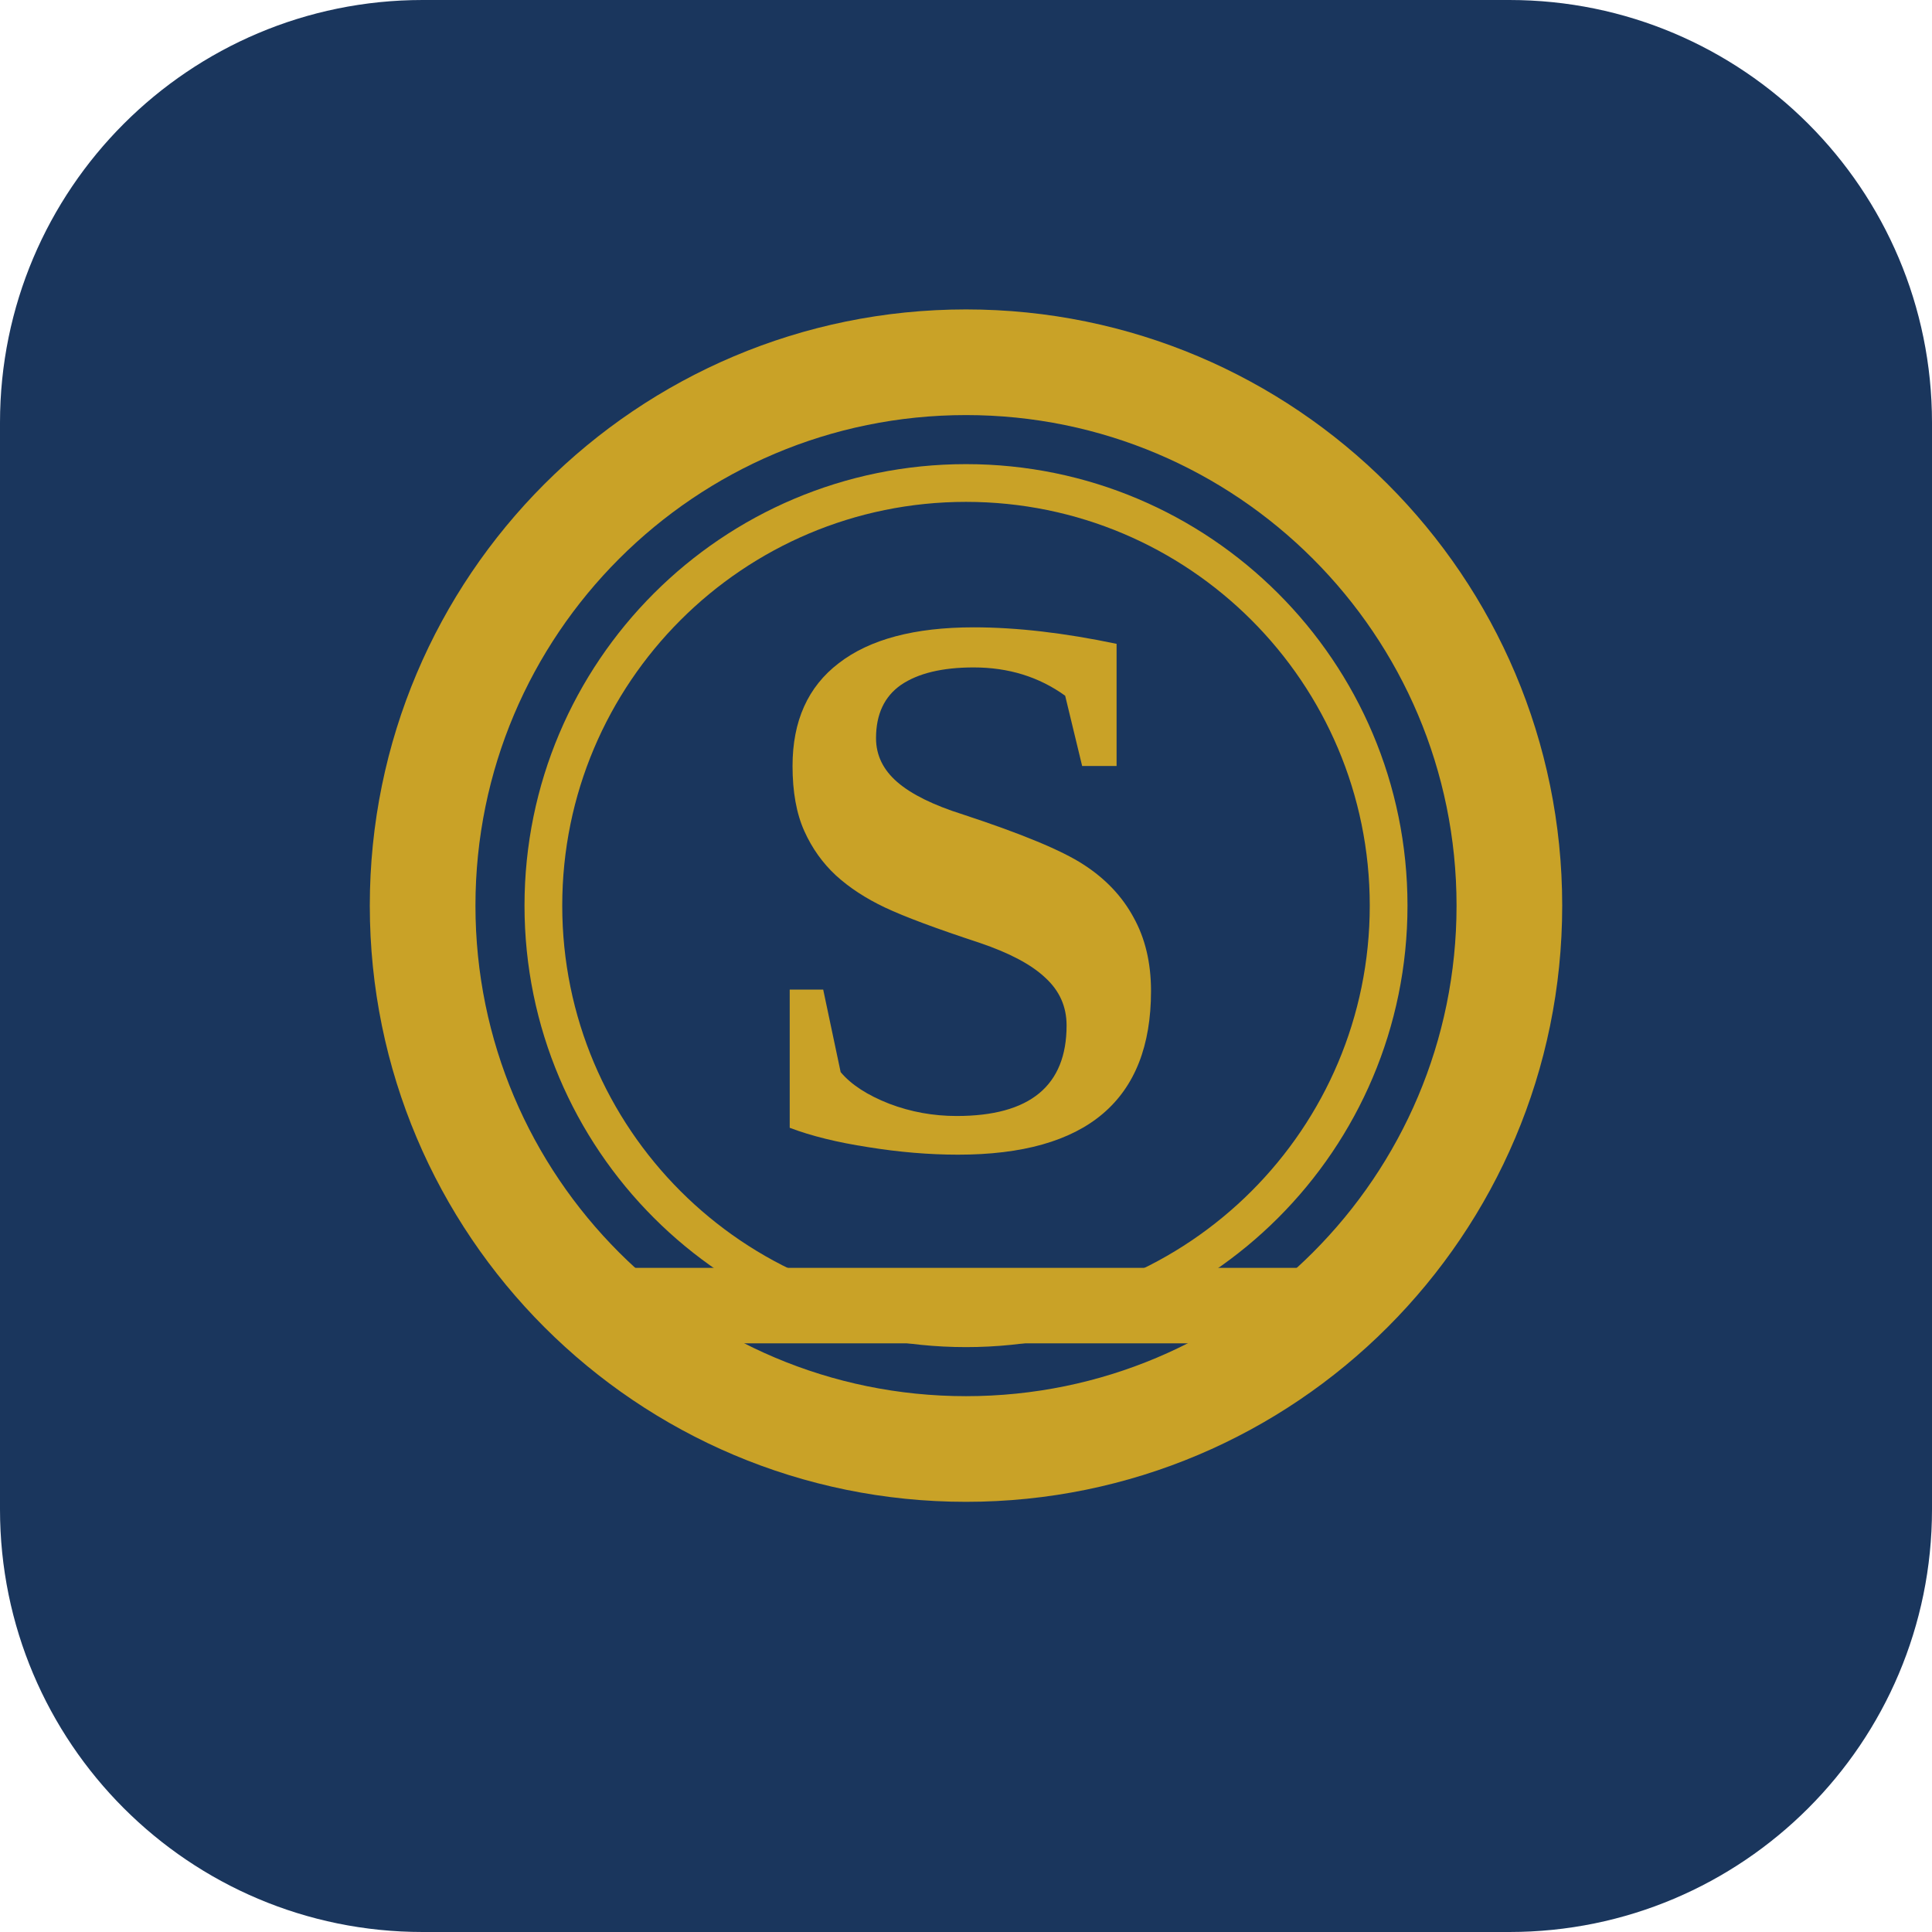
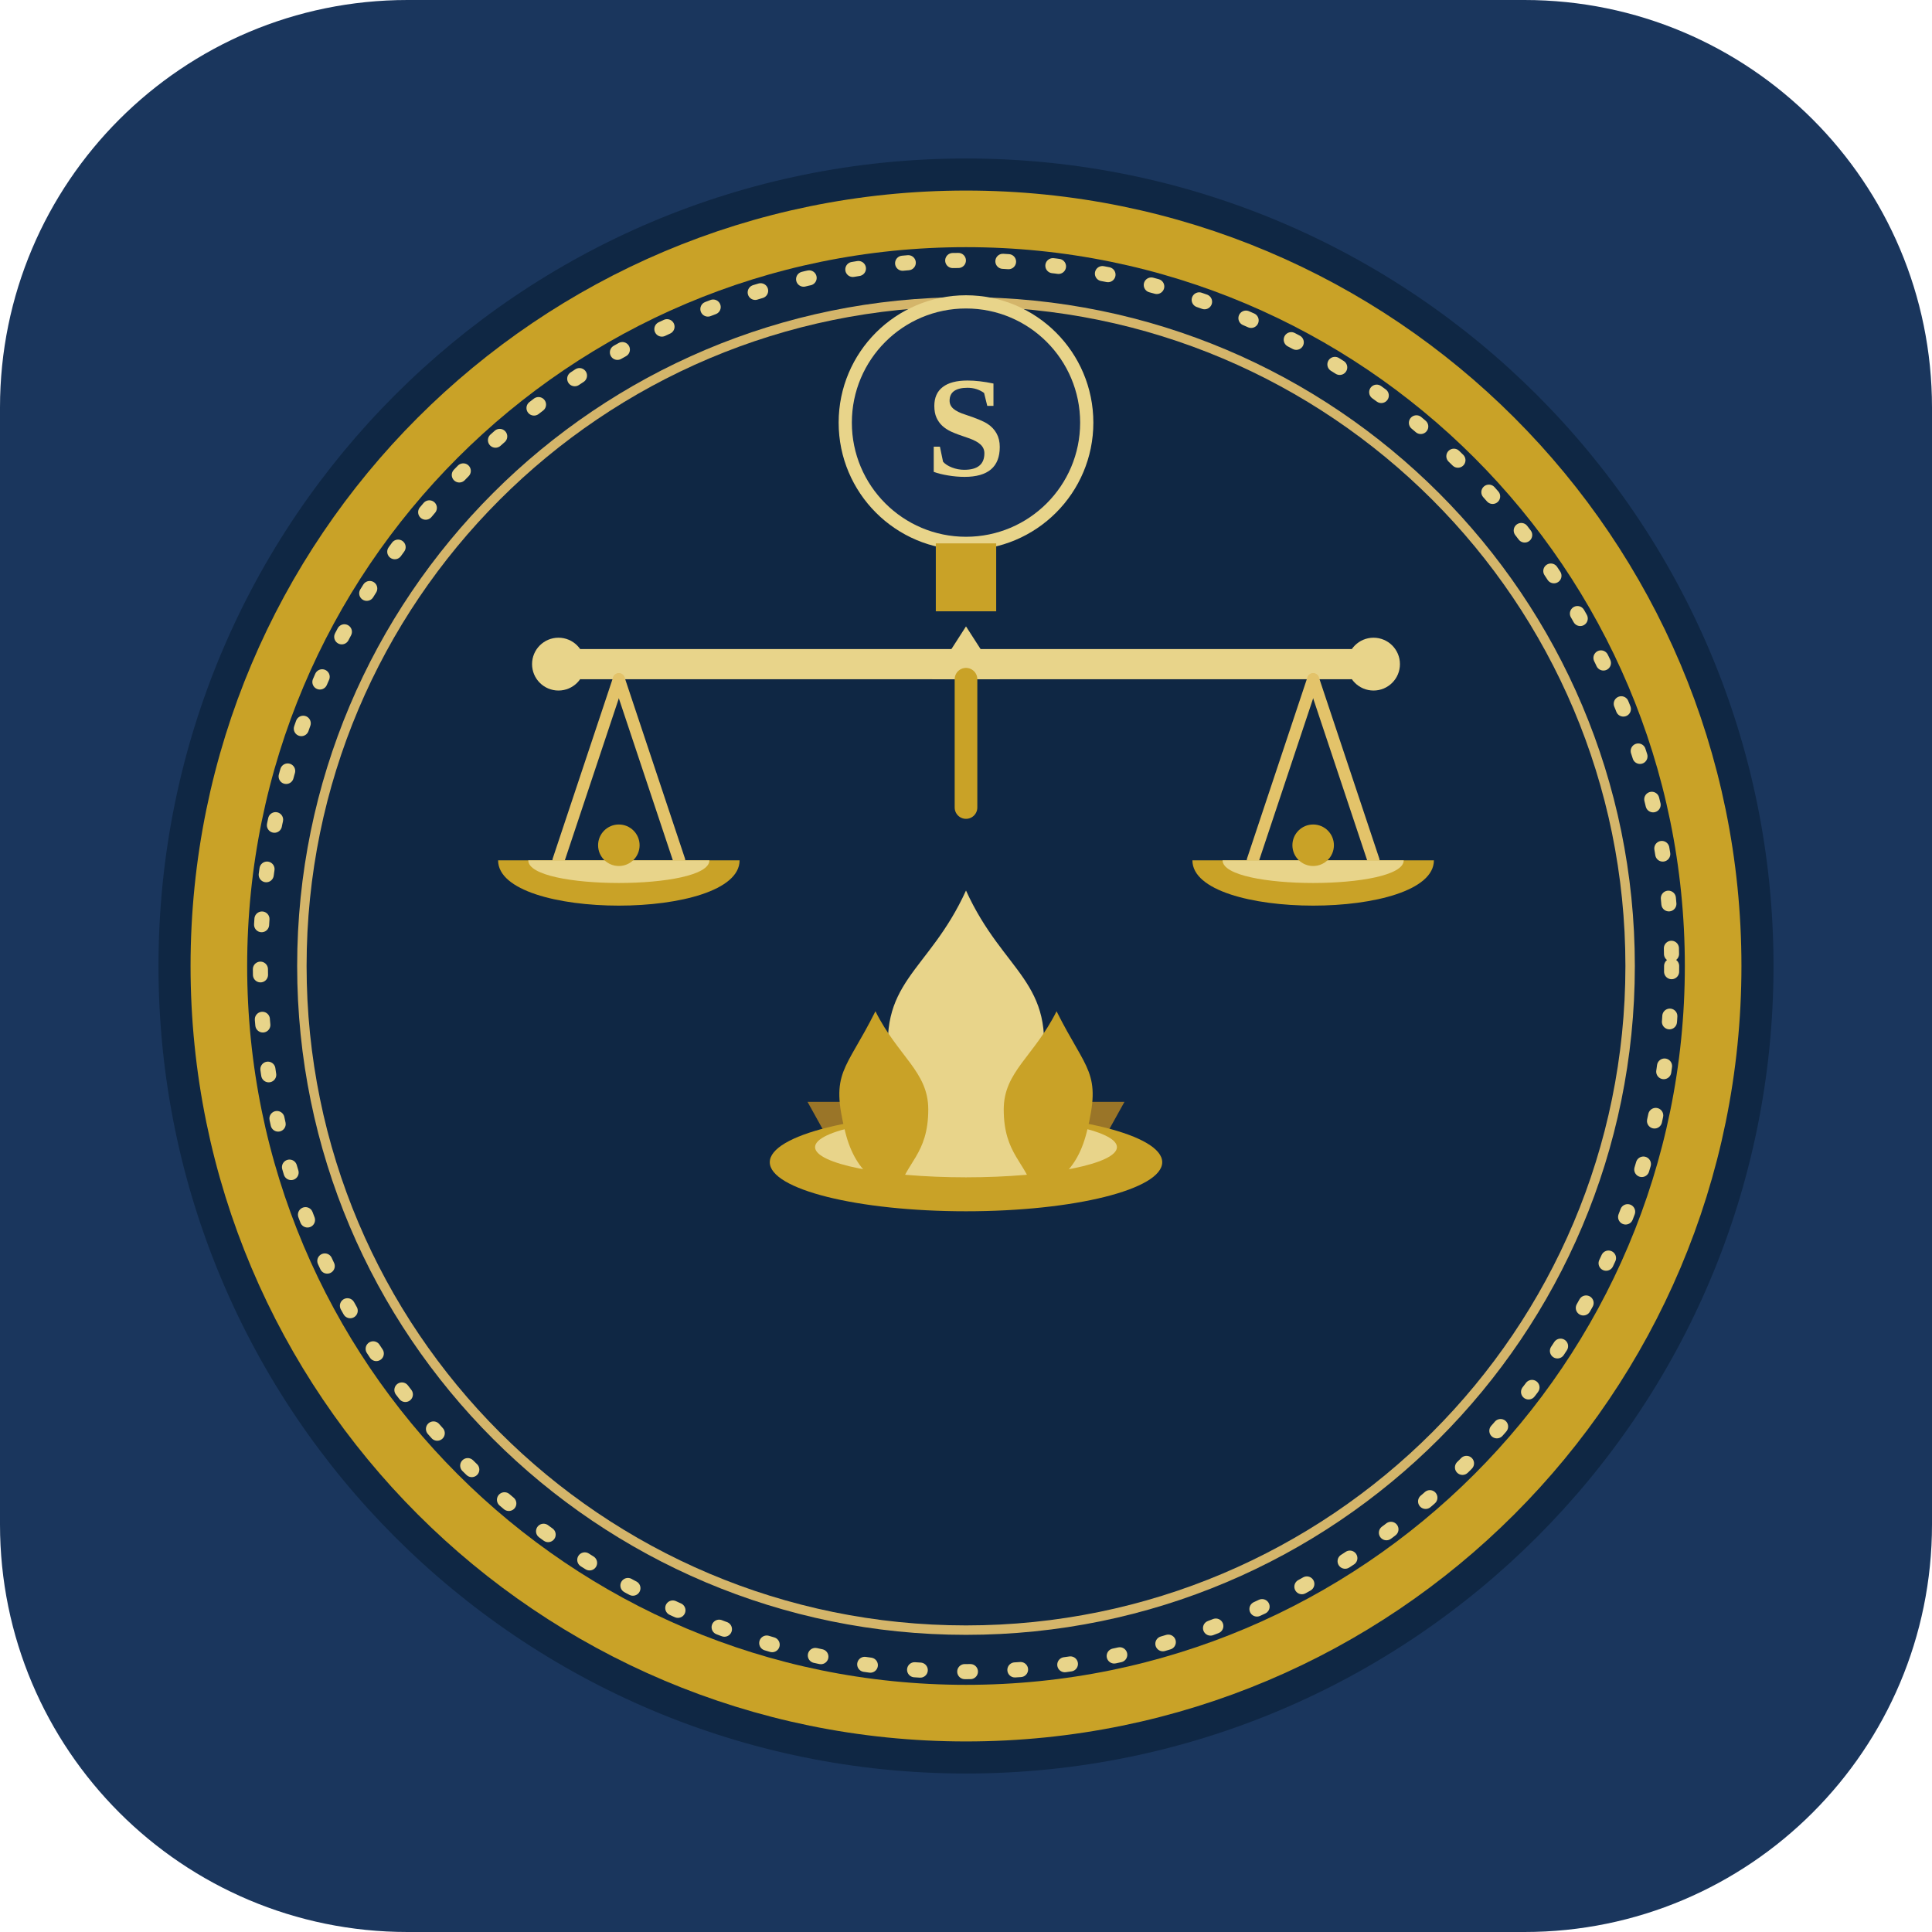
- <svg xmlns="http://www.w3.org/2000/svg" viewBox="0 0 64 64" fill="none">
-   <rect width="64" height="64" rx="14" fill="#1a365d" />
-   <circle cx="32" cy="30" r="18" stroke="#c9a227" stroke-width="3.5" />
-   <circle cx="32" cy="30" r="14" stroke="#c9a227" stroke-width="1.25" />
-   <text x="32" y="38" text-anchor="middle" font-family="Georgia, 'Times New Roman', serif" font-size="26" font-weight="700" fill="#c9a227">S</text>
-   <rect x="20" y="42" width="24" height="2.5" rx="1" fill="#c9a227" />
+ <svg xmlns="http://www.w3.org/2000/svg" viewBox="0 0 512 512" role="img" aria-label="Shrija Hallmark Suite">
+   <rect width="512" height="512" rx="108" fill="#1a365d" />
+   <circle cx="256" cy="256" r="214" fill="#0f2744" />
+   <circle cx="256" cy="256" r="198" fill="none" stroke="#c9a227" stroke-width="15" />
+   <circle cx="256" cy="256" r="176" fill="none" stroke="#d4b56a" stroke-width="2.5" />
+   <circle cx="256" cy="256" r="187" fill="none" stroke="#e8d48a" stroke-width="4" stroke-dasharray="1.5 11.8" stroke-linecap="round" />
+   <circle cx="256" cy="112" r="32" fill="#163056" stroke="#e8d48a" stroke-width="3.5" />
+   <text x="256" y="126" text-anchor="middle" font-family="Georgia, 'Times New Roman', serif" font-size="38" font-weight="700" fill="#e8d48a">S</text>
+   <path d="M248 144h16v18h-16z" fill="#c9a227" />
+   <circle cx="148" cy="176" r="7" fill="#e8d48a" />
+   <circle cx="364" cy="176" r="7" fill="#e8d48a" />
+   <path d="M154 176h204" stroke="#e8d48a" stroke-width="8" stroke-linecap="round" />
+   <polygon points="256,166 247,180 265,180" fill="#e8d48a" />
+   <path d="M256 180v34" stroke="#c9a227" stroke-width="6" stroke-linecap="round" />
+   <path d="M164 180l-16 48" stroke="#e3c36a" stroke-width="3.2" stroke-linecap="round" />
+   <path d="M164 180l16 48" stroke="#e3c36a" stroke-width="3.2" stroke-linecap="round" />
+   <path d="M348 180l-16 48" stroke="#e3c36a" stroke-width="3.2" stroke-linecap="round" />
+   <path d="M348 180l16 48" stroke="#e3c36a" stroke-width="3.2" stroke-linecap="round" />
+   <path d="M132 228h64c0 16-64 16-64 0z" fill="#c9a227" />
+   <path d="M140 228h48c0 8-48 8-48 0z" fill="#e8d48a" />
+   <circle cx="164" cy="224" r="5.5" fill="#c9a227" />
+   <path d="M316 228h64c0 16-64 16-64 0z" fill="#c9a227" />
+   <path d="M324 228h48c0 8-48 8-48 0z" fill="#e8d48a" />
+   <circle cx="348" cy="224" r="5.5" fill="#c9a227" />
+   <path d="M214 292h84l-10 18h-64z" fill="#9a7528" />
+   <ellipse cx="256" cy="308" rx="52" ry="13" fill="#c9a227" />
+   <ellipse cx="256" cy="304" rx="40" ry="8" fill="#e8d48a" />
+   <path fill="#e8d48a" d="M256 236c-10 22-24 24-20 48 3 16 12 22 20 28 8-6 17-12 20-28 4-24-10-26-20-48z" />
+   <path fill="#c9a227" d="M232 268c-8 16-12 16-8 32 3 12 10 14 14 16 2-8 8-10 8-22 0-10-8-14-14-26z" />
+   <path fill="#c9a227" d="M280 268c8 16 12 16 8 32-3 12-10 14-14 16-2-8-8-10-8-22 0-10 8-14 14-26z" />
</svg>
